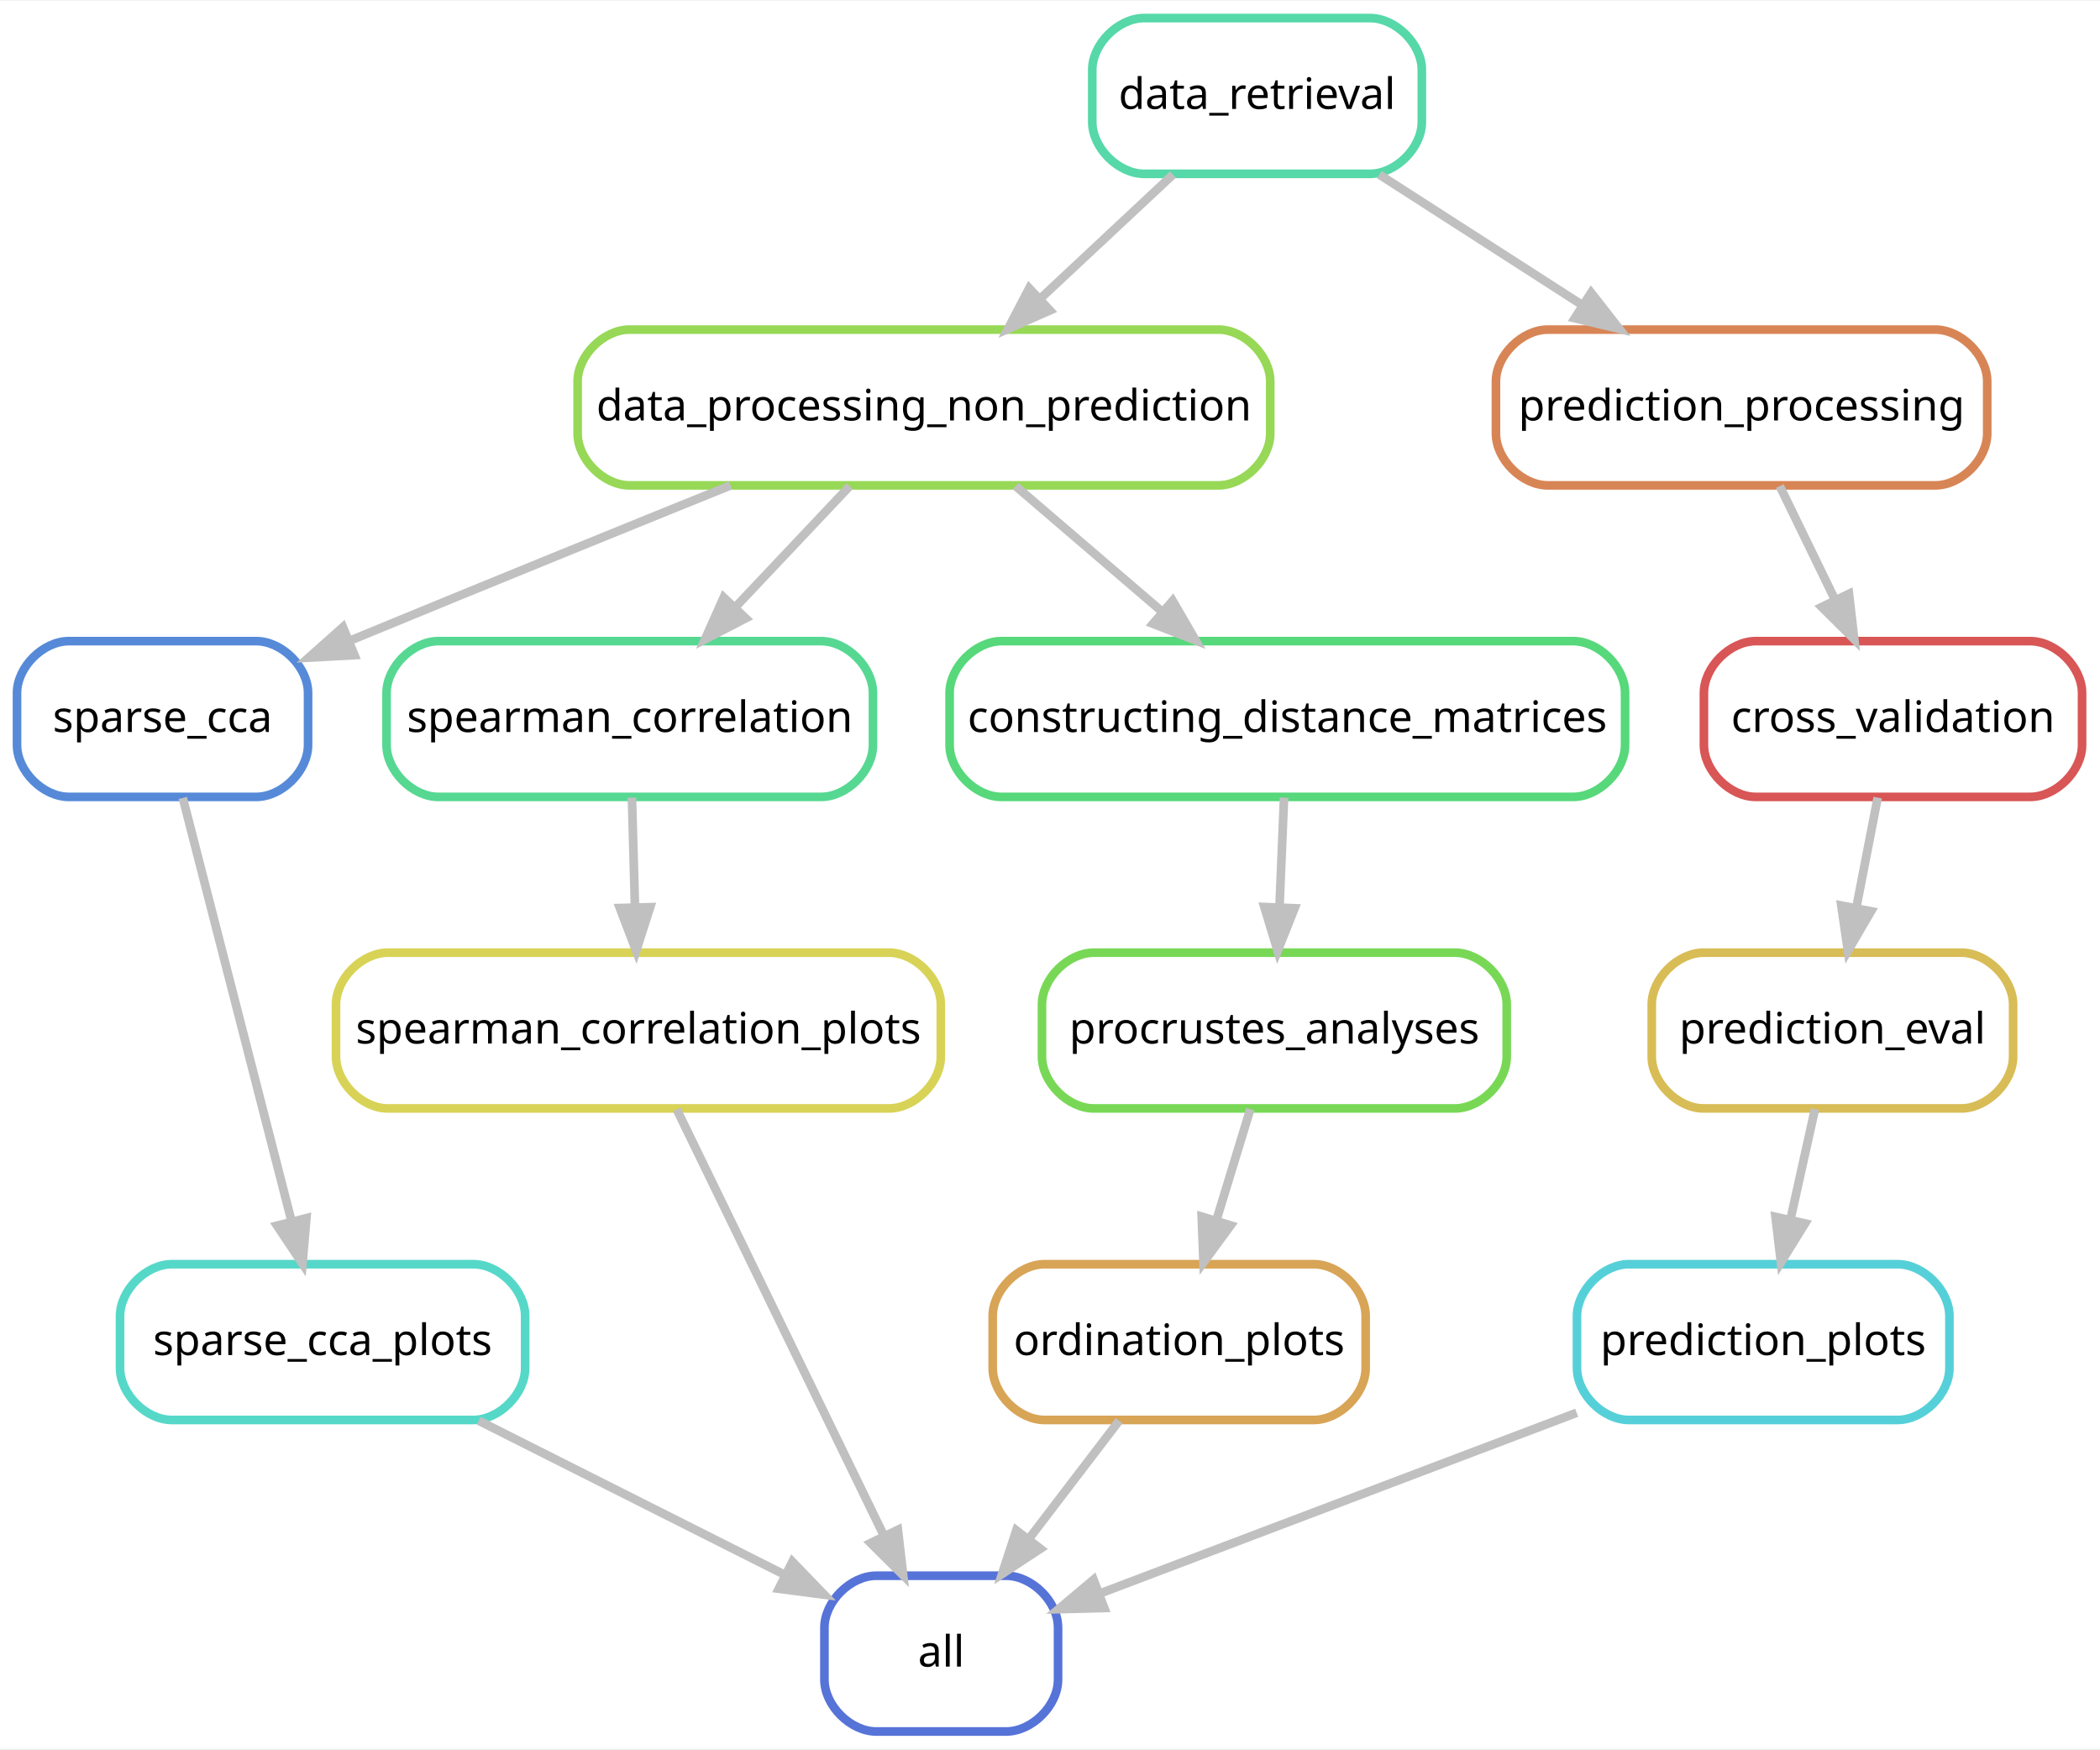
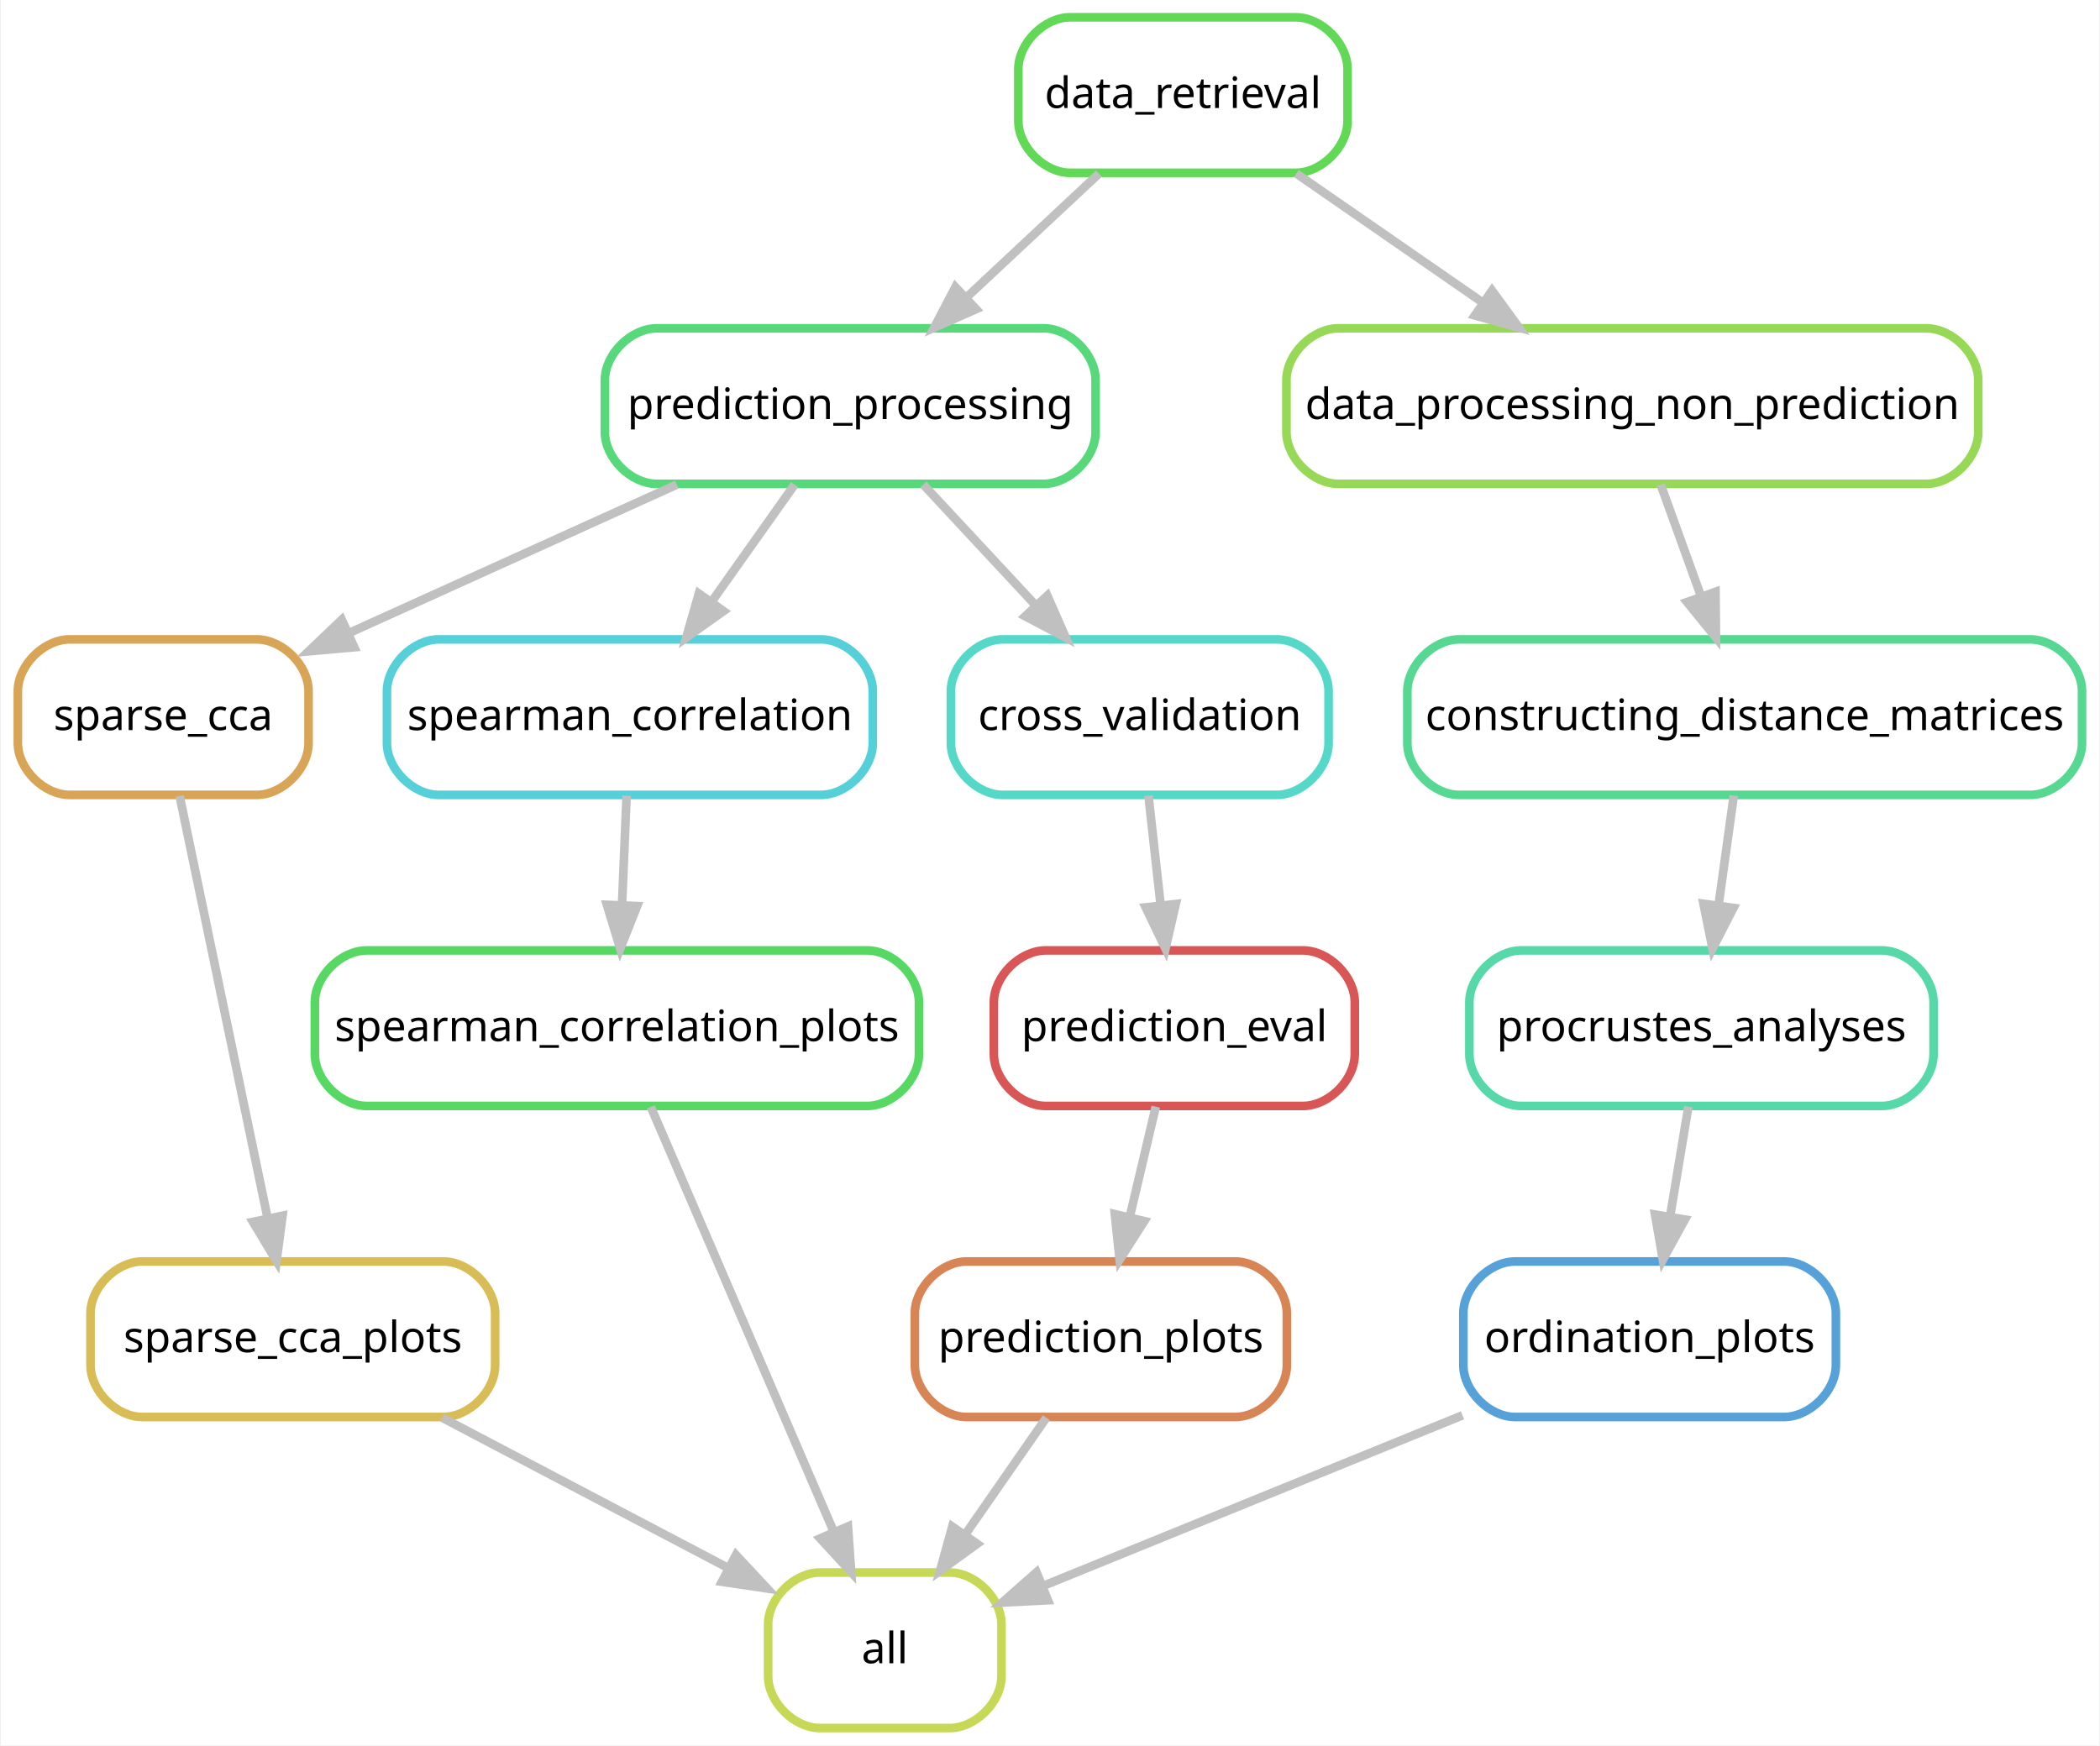
- <svg xmlns="http://www.w3.org/2000/svg" width="485pt" height="404pt" viewBox="0.00 0.00 485.42 404.00">
+ <svg xmlns="http://www.w3.org/2000/svg" width="486pt" height="404pt" viewBox="0.00 0.00 485.60 404.00">
  <g id="graph0" class="graph" transform="scale(1 1) rotate(0) translate(4 400)">
-     <polygon fill="#ffffff" stroke="transparent" points="-4,4 -4,-400 481.421,-400 481.421,4 -4,4" />
+     <polygon fill="#ffffff" stroke="transparent" points="-4,4 -4,-400 481.603,-400 481.603,4 -4,4" />
    <g id="node1" class="node">
-       <path fill="none" stroke="#5673d8" stroke-width="2" d="M228.569,-36C228.569,-36 198.569,-36 198.569,-36 192.569,-36 186.569,-30 186.569,-24 186.569,-24 186.569,-12 186.569,-12 186.569,-6 192.569,0 198.569,0 198.569,0 228.569,0 228.569,0 234.569,0 240.569,-6 240.569,-12 240.569,-12 240.569,-24 240.569,-24 240.569,-30 234.569,-36 228.569,-36" />
-       <text text-anchor="middle" x="213.569" y="-15" font-family="sans" font-size="10.00" fill="#000000">all</text>
+       <path fill="none" stroke="#c6d856" stroke-width="2" d="M215.569,-36C215.569,-36 185.569,-36 185.569,-36 179.569,-36 173.569,-30 173.569,-24 173.569,-24 173.569,-12 173.569,-12 173.569,-6 179.569,0 185.569,0 185.569,0 215.569,0 215.569,0 221.569,0 227.569,-6 227.569,-12 227.569,-12 227.569,-24 227.569,-24 227.569,-30 221.569,-36 215.569,-36" />
+       <text text-anchor="middle" x="200.569" y="-15" font-family="sans" font-size="10.00" fill="#000000">all</text>
    </g>
    <g id="node2" class="node">
-       <path fill="none" stroke="#d8a456" stroke-width="2" d="M299.675,-108C299.675,-108 237.463,-108 237.463,-108 231.463,-108 225.463,-102 225.463,-96 225.463,-96 225.463,-84 225.463,-84 225.463,-78 231.463,-72 237.463,-72 237.463,-72 299.675,-72 299.675,-72 305.675,-72 311.675,-78 311.675,-84 311.675,-84 311.675,-96 311.675,-96 311.675,-102 305.675,-108 299.675,-108" />
-       <text text-anchor="middle" x="268.569" y="-87" font-family="sans" font-size="10.00" fill="#000000">ordination_plots</text>
+       <path fill="none" stroke="#56a2d8" stroke-width="2" d="M408.675,-108C408.675,-108 346.462,-108 346.462,-108 340.462,-108 334.462,-102 334.462,-96 334.462,-96 334.462,-84 334.462,-84 334.462,-78 340.462,-72 346.462,-72 346.462,-72 408.675,-72 408.675,-72 414.675,-72 420.675,-78 420.675,-84 420.675,-84 420.675,-96 420.675,-96 420.675,-102 414.675,-108 408.675,-108" />
+       <text text-anchor="middle" x="377.569" y="-87" font-family="sans" font-size="10.00" fill="#000000">ordination_plots</text>
+     </g>
+     <g id="edge1" class="edge">
+       <path fill="none" stroke="#c0c0c0" stroke-width="2" d="M334.27,-72.387C304.516,-60.283 265.444,-44.39 237.229,-32.913" />
+       <polygon fill="#c0c0c0" stroke="#c0c0c0" stroke-width="2" points="238.317,-29.577 227.735,-29.051 235.679,-36.061 238.317,-29.577" />
+     </g>
+     <g id="node3" class="node">
+       <path fill="none" stroke="#d88556" stroke-width="2" d="M281.613,-108C281.613,-108 219.525,-108 219.525,-108 213.525,-108 207.525,-102 207.525,-96 207.525,-96 207.525,-84 207.525,-84 207.525,-78 213.525,-72 219.525,-72 219.525,-72 281.613,-72 281.613,-72 287.613,-72 293.613,-78 293.613,-84 293.613,-84 293.613,-96 293.613,-96 293.613,-102 287.613,-108 281.613,-108" />
+       <text text-anchor="middle" x="250.569" y="-87" font-family="sans" font-size="10.00" fill="#000000">prediction_plots</text>
+     </g>
+     <g id="edge4" class="edge">
+       <path fill="none" stroke="#c0c0c0" stroke-width="2" d="M237.952,-71.831C232.252,-63.623 225.403,-53.761 219.133,-44.732" />
+       <polygon fill="#c0c0c0" stroke="#c0c0c0" stroke-width="2" points="221.935,-42.631 213.356,-36.413 216.185,-46.623 221.935,-42.631" />
+     </g>
+     <g id="node4" class="node">
+       <path fill="none" stroke="#d8bc56" stroke-width="2" d="M98.391,-108C98.391,-108 28.746,-108 28.746,-108 22.746,-108 16.746,-102 16.746,-96 16.746,-96 16.746,-84 16.746,-84 16.746,-78 22.746,-72 28.746,-72 28.746,-72 98.391,-72 98.391,-72 104.391,-72 110.391,-78 110.391,-84 110.391,-84 110.391,-96 110.391,-96 110.391,-102 104.391,-108 98.391,-108" />
+       <text text-anchor="middle" x="63.569" y="-87" font-family="sans" font-size="10.00" fill="#000000">sparse_cca_plots</text>
    </g>
    <g id="edge3" class="edge">
-       <path fill="none" stroke="#c0c0c0" stroke-width="2" d="M254.69,-71.831C248.355,-63.539 240.731,-53.557 233.776,-44.453" />
-       <polygon fill="#c0c0c0" stroke="#c0c0c0" stroke-width="2" points="236.486,-42.235 227.635,-36.413 230.924,-46.485 236.486,-42.235" />
+       <path fill="none" stroke="#c0c0c0" stroke-width="2" d="M98.14,-71.831C118.349,-61.21 143.83,-47.819 164.321,-37.05" />
+       <polygon fill="#c0c0c0" stroke="#c0c0c0" stroke-width="2" points="166.125,-40.056 173.349,-32.306 162.868,-33.86 166.125,-40.056" />
    </g>
-     <g id="node3" class="node">
-       <path fill="none" stroke="#56d0d8" stroke-width="2" d="M434.613,-108C434.613,-108 372.525,-108 372.525,-108 366.525,-108 360.525,-102 360.525,-96 360.525,-96 360.525,-84 360.525,-84 360.525,-78 366.525,-72 372.525,-72 372.525,-72 434.613,-72 434.613,-72 440.613,-72 446.613,-78 446.613,-84 446.613,-84 446.613,-96 446.613,-96 446.613,-102 440.613,-108 434.613,-108" />
-       <text text-anchor="middle" x="403.569" y="-87" font-family="sans" font-size="10.00" fill="#000000">prediction_plots</text>
-     </g>
-     <g id="edge1" class="edge">
-       <path fill="none" stroke="#c0c0c0" stroke-width="2" d="M360.455,-73.662C327.259,-61.083 281.872,-43.883 250.371,-31.946" />
-       <polygon fill="#c0c0c0" stroke="#c0c0c0" stroke-width="2" points="251.256,-28.539 240.665,-28.268 248.776,-35.085 251.256,-28.539" />
-     </g>
-     <g id="node4" class="node">
-       <path fill="none" stroke="#56d8c9" stroke-width="2" d="M105.391,-108C105.391,-108 35.746,-108 35.746,-108 29.746,-108 23.746,-102 23.746,-96 23.746,-96 23.746,-84 23.746,-84 23.746,-78 29.746,-72 35.746,-72 35.746,-72 105.391,-72 105.391,-72 111.391,-72 117.391,-78 117.391,-84 117.391,-84 117.391,-96 117.391,-96 117.391,-102 111.391,-108 105.391,-108" />
-       <text text-anchor="middle" x="70.569" y="-87" font-family="sans" font-size="10.00" fill="#000000">sparse_cca_plots</text>
+     <g id="node5" class="node">
+       <path fill="none" stroke="#56d863" stroke-width="2" d="M196.473,-180C196.473,-180 80.665,-180 80.665,-180 74.665,-180 68.665,-174 68.665,-168 68.665,-168 68.665,-156 68.665,-156 68.665,-150 74.665,-144 80.665,-144 80.665,-144 196.473,-144 196.473,-144 202.473,-144 208.473,-150 208.473,-156 208.473,-156 208.473,-168 208.473,-168 208.473,-174 202.473,-180 196.473,-180" />
+       <text text-anchor="middle" x="138.569" y="-159" font-family="sans" font-size="10.00" fill="#000000">spearman_correlation_plots</text>
    </g>
    <g id="edge2" class="edge">
-       <path fill="none" stroke="#c0c0c0" stroke-width="2" d="M106.654,-71.831C128.276,-60.945 155.679,-47.147 177.329,-36.247" />
-       <polygon fill="#c0c0c0" stroke="#c0c0c0" stroke-width="2" points="179.167,-39.24 186.525,-31.617 176.019,-32.988 179.167,-39.24" />
-     </g>
-     <g id="node5" class="node">
-       <path fill="none" stroke="#d8d356" stroke-width="2" d="M201.473,-180C201.473,-180 85.665,-180 85.665,-180 79.665,-180 73.665,-174 73.665,-168 73.665,-168 73.665,-156 73.665,-156 73.665,-150 79.665,-144 85.665,-144 85.665,-144 201.473,-144 201.473,-144 207.473,-144 213.473,-150 213.473,-156 213.473,-156 213.473,-168 213.473,-168 213.473,-174 207.473,-180 201.473,-180" />
-       <text text-anchor="middle" x="143.569" y="-159" font-family="sans" font-size="10.00" fill="#000000">spearman_correlation_plots</text>
-     </g>
-     <g id="edge4" class="edge">
-       <path fill="none" stroke="#c0c0c0" stroke-width="2" d="M152.434,-143.762C164.532,-118.876 186.307,-74.082 200.339,-45.217" />
-       <polygon fill="#c0c0c0" stroke="#c0c0c0" stroke-width="2" points="203.551,-46.614 204.775,-36.09 197.256,-43.553 203.551,-46.614" />
+       <path fill="none" stroke="#c0c0c0" stroke-width="2" d="M146.421,-143.762C157.089,-118.985 176.255,-74.471 188.688,-45.594" />
+       <polygon fill="#c0c0c0" stroke="#c0c0c0" stroke-width="2" points="192.04,-46.659 192.78,-36.09 185.611,-43.89 192.04,-46.659" />
    </g>
    <g id="node6" class="node">
-       <path fill="none" stroke="#78d856" stroke-width="2" d="M332.283,-180C332.283,-180 248.855,-180 248.855,-180 242.855,-180 236.855,-174 236.855,-168 236.855,-168 236.855,-156 236.855,-156 236.855,-150 242.855,-144 248.855,-144 248.855,-144 332.283,-144 332.283,-144 338.283,-144 344.283,-150 344.283,-156 344.283,-156 344.283,-168 344.283,-168 344.283,-174 338.283,-180 332.283,-180" />
-       <text text-anchor="middle" x="290.569" y="-159" font-family="sans" font-size="10.00" fill="#000000">procrustes_analyses</text>
+       <path fill="none" stroke="#56d8a9" stroke-width="2" d="M431.283,-180C431.283,-180 347.855,-180 347.855,-180 341.855,-180 335.855,-174 335.855,-168 335.855,-168 335.855,-156 335.855,-156 335.855,-150 341.855,-144 347.855,-144 347.855,-144 431.283,-144 431.283,-144 437.283,-144 443.283,-150 443.283,-156 443.283,-156 443.283,-168 443.283,-168 443.283,-174 437.283,-180 431.283,-180" />
+       <text text-anchor="middle" x="389.569" y="-159" font-family="sans" font-size="10.00" fill="#000000">procrustes_analyses</text>
    </g>
    <g id="edge5" class="edge">
-       <path fill="none" stroke="#c0c0c0" stroke-width="2" d="M285.017,-143.831C282.639,-136.046 279.805,-126.773 277.166,-118.135" />
-       <polygon fill="#c0c0c0" stroke="#c0c0c0" stroke-width="2" points="280.465,-116.954 274.195,-108.413 273.77,-119 280.465,-116.954" />
+       <path fill="none" stroke="#c0c0c0" stroke-width="2" d="M386.541,-143.831C385.257,-136.131 383.731,-126.974 382.305,-118.417" />
+       <polygon fill="#c0c0c0" stroke="#c0c0c0" stroke-width="2" points="385.734,-117.702 380.638,-108.413 378.829,-118.853 385.734,-117.702" />
    </g>
    <g id="node7" class="node">
-       <path fill="none" stroke="#d8bc56" stroke-width="2" d="M449.335,-180C449.335,-180 389.803,-180 389.803,-180 383.803,-180 377.803,-174 377.803,-168 377.803,-168 377.803,-156 377.803,-156 377.803,-150 383.803,-144 389.803,-144 389.803,-144 449.335,-144 449.335,-144 455.335,-144 461.335,-150 461.335,-156 461.335,-156 461.335,-168 461.335,-168 461.335,-174 455.335,-180 449.335,-180" />
-       <text text-anchor="middle" x="419.569" y="-159" font-family="sans" font-size="10.00" fill="#000000">prediction_eval</text>
+       <path fill="none" stroke="#d85656" stroke-width="2" d="M297.335,-180C297.335,-180 237.803,-180 237.803,-180 231.803,-180 225.803,-174 225.803,-168 225.803,-168 225.803,-156 225.803,-156 225.803,-150 231.803,-144 237.803,-144 237.803,-144 297.335,-144 297.335,-144 303.335,-144 309.335,-150 309.335,-156 309.335,-156 309.335,-168 309.335,-168 309.335,-174 303.335,-180 297.335,-180" />
+       <text text-anchor="middle" x="267.569" y="-159" font-family="sans" font-size="10.00" fill="#000000">prediction_eval</text>
    </g>
    <g id="edge6" class="edge">
-       <path fill="none" stroke="#c0c0c0" stroke-width="2" d="M415.531,-143.831C413.82,-136.131 411.785,-126.974 409.884,-118.417" />
-       <polygon fill="#c0c0c0" stroke="#c0c0c0" stroke-width="2" points="413.247,-117.416 407.661,-108.413 406.413,-118.934 413.247,-117.416" />
+       <path fill="none" stroke="#c0c0c0" stroke-width="2" d="M263.279,-143.831C261.461,-136.131 259.299,-126.974 257.278,-118.417" />
+       <polygon fill="#c0c0c0" stroke="#c0c0c0" stroke-width="2" points="260.621,-117.341 254.916,-108.413 253.808,-118.95 260.621,-117.341" />
    </g>
    <g id="node8" class="node">
-       <path fill="none" stroke="#568ad8" stroke-width="2" d="M55.207,-252C55.207,-252 11.931,-252 11.931,-252 5.931,-252 -.069,-246 -.069,-240 -.069,-240 -.069,-228 -.069,-228 -.069,-222 5.931,-216 11.931,-216 11.931,-216 55.207,-216 55.207,-216 61.207,-216 67.207,-222 67.207,-228 67.207,-228 67.207,-240 67.207,-240 67.207,-246 61.207,-252 55.207,-252" />
+       <path fill="none" stroke="#d8a456" stroke-width="2" d="M55.207,-252C55.207,-252 11.931,-252 11.931,-252 5.931,-252 -.069,-246 -.069,-240 -.069,-240 -.069,-228 -.069,-228 -.069,-222 5.931,-216 11.931,-216 11.931,-216 55.207,-216 55.207,-216 61.207,-216 67.207,-222 67.207,-228 67.207,-228 67.207,-240 67.207,-240 67.207,-246 61.207,-252 55.207,-252" />
      <text text-anchor="middle" x="33.569" y="-231" font-family="sans" font-size="10.00" fill="#000000">sparse_cca</text>
    </g>
    <g id="edge7" class="edge">
-       <path fill="none" stroke="#c0c0c0" stroke-width="2" d="M38.255,-215.762C44.594,-191.093 55.959,-146.86 63.381,-117.973" />
-       <polygon fill="#c0c0c0" stroke="#c0c0c0" stroke-width="2" points="66.822,-118.646 65.921,-108.09 60.042,-116.904 66.822,-118.646" />
+       <path fill="none" stroke="#c0c0c0" stroke-width="2" d="M37.368,-215.762C42.508,-191.093 51.723,-146.86 57.741,-117.973" />
+       <polygon fill="#c0c0c0" stroke="#c0c0c0" stroke-width="2" points="61.187,-118.593 59.8,-108.09 54.334,-117.166 61.187,-118.593" />
    </g>
    <g id="node9" class="node">
-       <path fill="none" stroke="#56d892" stroke-width="2" d="M185.788,-252C185.788,-252 97.35,-252 97.35,-252 91.35,-252 85.35,-246 85.35,-240 85.35,-240 85.35,-228 85.35,-228 85.35,-222 91.35,-216 97.35,-216 97.35,-216 185.788,-216 185.788,-216 191.788,-216 197.788,-222 197.788,-228 197.788,-228 197.788,-240 197.788,-240 197.788,-246 191.788,-252 185.788,-252" />
+       <path fill="none" stroke="#56d0d8" stroke-width="2" d="M185.788,-252C185.788,-252 97.35,-252 97.35,-252 91.35,-252 85.35,-246 85.35,-240 85.35,-240 85.35,-228 85.35,-228 85.35,-222 91.35,-216 97.35,-216 97.35,-216 185.788,-216 185.788,-216 191.788,-216 197.788,-222 197.788,-228 197.788,-228 197.788,-240 197.788,-240 197.788,-246 191.788,-252 185.788,-252" />
      <text text-anchor="middle" x="141.569" y="-231" font-family="sans" font-size="10.00" fill="#000000">spearman_correlation</text>
    </g>
    <g id="edge8" class="edge">
-       <path fill="none" stroke="#c0c0c0" stroke-width="2" d="M142.073,-215.831C142.287,-208.131 142.542,-198.974 142.78,-190.417" />
-       <polygon fill="#c0c0c0" stroke="#c0c0c0" stroke-width="2" points="146.278,-190.507 143.057,-180.413 139.281,-190.312 146.278,-190.507" />
+       <path fill="none" stroke="#c0c0c0" stroke-width="2" d="M140.812,-215.831C140.491,-208.131 140.109,-198.974 139.753,-190.417" />
+       <polygon fill="#c0c0c0" stroke="#c0c0c0" stroke-width="2" points="143.249,-190.259 139.336,-180.413 136.256,-190.55 143.249,-190.259" />
    </g>
    <g id="node10" class="node">
-       <path fill="none" stroke="#56d87b" stroke-width="2" d="M359.637,-252C359.637,-252 227.5,-252 227.5,-252 221.5,-252 215.5,-246 215.5,-240 215.5,-240 215.5,-228 215.5,-228 215.5,-222 221.5,-216 227.5,-216 227.5,-216 359.637,-216 359.637,-216 365.637,-216 371.637,-222 371.637,-228 371.637,-228 371.637,-240 371.637,-240 371.637,-246 365.637,-252 359.637,-252" />
-       <text text-anchor="middle" x="293.569" y="-231" font-family="sans" font-size="10.00" fill="#000000">constructing_distance_matrices</text>
+       <path fill="none" stroke="#56d892" stroke-width="2" d="M465.637,-252C465.637,-252 333.5,-252 333.5,-252 327.5,-252 321.5,-246 321.5,-240 321.5,-240 321.5,-228 321.5,-228 321.5,-222 327.5,-216 333.5,-216 333.5,-216 465.637,-216 465.637,-216 471.637,-216 477.637,-222 477.637,-228 477.637,-228 477.637,-240 477.637,-240 477.637,-246 471.637,-252 465.637,-252" />
+       <text text-anchor="middle" x="399.569" y="-231" font-family="sans" font-size="10.00" fill="#000000">constructing_distance_matrices</text>
    </g>
    <g id="edge9" class="edge">
-       <path fill="none" stroke="#c0c0c0" stroke-width="2" d="M292.812,-215.831C292.491,-208.131 292.109,-198.974 291.753,-190.417" />
-       <polygon fill="#c0c0c0" stroke="#c0c0c0" stroke-width="2" points="295.249,-190.259 291.336,-180.413 288.255,-190.55 295.249,-190.259" />
+       <path fill="none" stroke="#c0c0c0" stroke-width="2" d="M397.045,-215.831C395.976,-208.131 394.704,-198.974 393.516,-190.417" />
+       <polygon fill="#c0c0c0" stroke="#c0c0c0" stroke-width="2" points="396.969,-189.837 392.126,-180.413 390.035,-190.8 396.969,-189.837" />
    </g>
    <g id="node11" class="node">
-       <path fill="none" stroke="#d85656" stroke-width="2" d="M465.273,-252C465.273,-252 401.864,-252 401.864,-252 395.864,-252 389.864,-246 389.864,-240 389.864,-240 389.864,-228 389.864,-228 389.864,-222 395.864,-216 401.864,-216 401.864,-216 465.273,-216 465.273,-216 471.273,-216 477.273,-222 477.273,-228 477.273,-228 477.273,-240 477.273,-240 477.273,-246 471.273,-252 465.273,-252" />
-       <text text-anchor="middle" x="433.569" y="-231" font-family="sans" font-size="10.00" fill="#000000">cross_validation</text>
+       <path fill="none" stroke="#56d8c9" stroke-width="2" d="M291.273,-252C291.273,-252 227.864,-252 227.864,-252 221.864,-252 215.864,-246 215.864,-240 215.864,-240 215.864,-228 215.864,-228 215.864,-222 221.864,-216 227.864,-216 227.864,-216 291.273,-216 291.273,-216 297.273,-216 303.273,-222 303.273,-228 303.273,-228 303.273,-240 303.273,-240 303.273,-246 297.273,-252 291.273,-252" />
+       <text text-anchor="middle" x="259.569" y="-231" font-family="sans" font-size="10.00" fill="#000000">cross_validation</text>
    </g>
    <g id="edge10" class="edge">
-       <path fill="none" stroke="#c0c0c0" stroke-width="2" d="M430.036,-215.831C428.539,-208.131 426.758,-198.974 425.094,-190.417" />
-       <polygon fill="#c0c0c0" stroke="#c0c0c0" stroke-width="2" points="428.494,-189.561 423.149,-180.413 421.622,-190.898 428.494,-189.561" />
+       <path fill="none" stroke="#c0c0c0" stroke-width="2" d="M261.588,-215.831C262.443,-208.131 263.461,-198.974 264.411,-190.417" />
+       <polygon fill="#c0c0c0" stroke="#c0c0c0" stroke-width="2" points="267.897,-190.739 265.523,-180.413 260.94,-189.966 267.897,-190.739" />
    </g>
    <g id="node12" class="node">
-       <path fill="none" stroke="#97d856" stroke-width="2" d="M277.62,-324C277.62,-324 141.517,-324 141.517,-324 135.517,-324 129.517,-318 129.517,-312 129.517,-312 129.517,-300 129.517,-300 129.517,-294 135.517,-288 141.517,-288 141.517,-288 277.62,-288 277.62,-288 283.62,-288 289.62,-294 289.62,-300 289.62,-300 289.62,-312 289.62,-312 289.62,-318 283.62,-324 277.62,-324" />
-       <text text-anchor="middle" x="209.569" y="-303" font-family="sans" font-size="10.00" fill="#000000">data_processing_non_prediction</text>
+       <path fill="none" stroke="#56d87b" stroke-width="2" d="M237.35,-324C237.35,-324 147.788,-324 147.788,-324 141.788,-324 135.788,-318 135.788,-312 135.788,-312 135.788,-300 135.788,-300 135.788,-294 141.788,-288 147.788,-288 147.788,-288 237.35,-288 237.35,-288 243.35,-288 249.35,-294 249.35,-300 249.35,-300 249.35,-312 249.35,-312 249.35,-318 243.35,-324 237.35,-324" />
+       <text text-anchor="middle" x="192.569" y="-303" font-family="sans" font-size="10.00" fill="#000000">prediction_processing</text>
    </g>
    <g id="edge11" class="edge">
-       <path fill="none" stroke="#c0c0c0" stroke-width="2" d="M164.883,-287.996C141.169,-278.41 111.327,-266.296 76.74,-252.053" />
-       <polygon fill="#c0c0c0" stroke="#c0c0c0" stroke-width="2" points="77.935,-248.76 67.356,-248.184 75.267,-255.231 77.935,-248.76" />
+       <path fill="none" stroke="#c0c0c0" stroke-width="2" d="M152.446,-287.831C129.321,-277.36 100.249,-264.195 76.644,-253.506" />
+       <polygon fill="#c0c0c0" stroke="#c0c0c0" stroke-width="2" points="77.781,-250.179 67.228,-249.242 74.894,-256.555 77.781,-250.179" />
    </g>
    <g id="edge12" class="edge">
-       <path fill="none" stroke="#c0c0c0" stroke-width="2" d="M192.41,-287.831C184.418,-279.369 174.765,-269.149 166.027,-259.897" />
-       <polygon fill="#c0c0c0" stroke="#c0c0c0" stroke-width="2" points="168.37,-257.28 158.959,-252.413 163.281,-262.087 168.37,-257.28" />
+       <path fill="none" stroke="#c0c0c0" stroke-width="2" d="M179.699,-287.831C173.885,-279.623 166.899,-269.761 160.504,-260.732" />
+       <polygon fill="#c0c0c0" stroke="#c0c0c0" stroke-width="2" points="163.248,-258.55 154.612,-252.413 157.536,-262.597 163.248,-258.55" />
+     </g>
+     <g id="edge14" class="edge">
+       <path fill="none" stroke="#c0c0c0" stroke-width="2" d="M209.476,-287.831C217.35,-279.369 226.861,-269.149 235.47,-259.897" />
+       <polygon fill="#c0c0c0" stroke="#c0c0c0" stroke-width="2" points="238.184,-262.118 242.434,-252.413 233.06,-257.35 238.184,-262.118" />
+     </g>
+     <g id="node13" class="node">
+       <path fill="none" stroke="#97d856" stroke-width="2" d="M441.62,-324C441.62,-324 305.517,-324 305.517,-324 299.517,-324 293.517,-318 293.517,-312 293.517,-312 293.517,-300 293.517,-300 293.517,-294 299.517,-288 305.517,-288 305.517,-288 441.62,-288 441.62,-288 447.62,-288 453.62,-294 453.62,-300 453.62,-300 453.62,-312 453.62,-312 453.62,-318 447.62,-324 441.62,-324" />
+       <text text-anchor="middle" x="373.569" y="-303" font-family="sans" font-size="10.00" fill="#000000">data_processing_non_prediction</text>
    </g>
    <g id="edge13" class="edge">
-       <path fill="none" stroke="#c0c0c0" stroke-width="2" d="M230.766,-287.831C241.012,-279.048 253.469,-268.371 264.579,-258.849" />
-       <polygon fill="#c0c0c0" stroke="#c0c0c0" stroke-width="2" points="267.064,-261.328 272.379,-252.163 262.509,-256.013 267.064,-261.328" />
-     </g>
-     <g id="node13" class="node">
-       <path fill="none" stroke="#d88556" stroke-width="2" d="M443.349,-324C443.349,-324 353.788,-324 353.788,-324 347.788,-324 341.788,-318 341.788,-312 341.788,-312 341.788,-300 341.788,-300 341.788,-294 347.788,-288 353.788,-288 353.788,-288 443.349,-288 443.349,-288 449.349,-288 455.349,-294 455.349,-300 455.349,-300 455.349,-312 455.349,-312 455.349,-318 449.349,-324 443.349,-324" />
-       <text text-anchor="middle" x="398.569" y="-303" font-family="sans" font-size="10.00" fill="#000000">prediction_processing</text>
-     </g>
-     <g id="edge14" class="edge">
-       <path fill="none" stroke="#c0c0c0" stroke-width="2" d="M407.401,-287.831C411.267,-279.877 415.889,-270.369 420.166,-261.572" />
-       <polygon fill="#c0c0c0" stroke="#c0c0c0" stroke-width="2" points="423.394,-262.937 424.618,-252.413 417.098,-259.877 423.394,-262.937" />
+       <path fill="none" stroke="#c0c0c0" stroke-width="2" d="M380.13,-287.831C382.972,-279.962 386.363,-270.571 389.511,-261.853" />
+       <polygon fill="#c0c0c0" stroke="#c0c0c0" stroke-width="2" points="392.815,-263.008 392.92,-252.413 386.231,-260.63 392.815,-263.008" />
    </g>
    <g id="node14" class="node">
-       <path fill="none" stroke="#56d8a9" stroke-width="2" d="M312.661,-396C312.661,-396 260.477,-396 260.477,-396 254.477,-396 248.477,-390 248.477,-384 248.477,-384 248.477,-372 248.477,-372 248.477,-366 254.477,-360 260.477,-360 260.477,-360 312.661,-360 312.661,-360 318.661,-360 324.661,-366 324.661,-372 324.661,-372 324.661,-384 324.661,-384 324.661,-390 318.661,-396 312.661,-396" />
-       <text text-anchor="middle" x="286.569" y="-375" font-family="sans" font-size="10.00" fill="#000000">data_retrieval</text>
+       <path fill="none" stroke="#61d856" stroke-width="2" d="M295.661,-396C295.661,-396 243.477,-396 243.477,-396 237.477,-396 231.477,-390 231.477,-384 231.477,-384 231.477,-372 231.477,-372 231.477,-366 237.477,-360 243.477,-360 243.477,-360 295.661,-360 295.661,-360 301.661,-360 307.661,-366 307.661,-372 307.661,-372 307.661,-384 307.661,-384 307.661,-390 301.661,-396 295.661,-396" />
+       <text text-anchor="middle" x="269.569" y="-375" font-family="sans" font-size="10.00" fill="#000000">data_retrieval</text>
    </g>
    <g id="edge15" class="edge">
-       <path fill="none" stroke="#c0c0c0" stroke-width="2" d="M267.139,-359.831C257.837,-351.134 246.548,-340.578 236.44,-331.127" />
-       <polygon fill="#c0c0c0" stroke="#c0c0c0" stroke-width="2" points="238.688,-328.436 228.993,-324.163 233.907,-333.549 238.688,-328.436" />
+       <path fill="none" stroke="#c0c0c0" stroke-width="2" d="M250.138,-359.831C240.837,-351.134 229.548,-340.578 219.44,-331.127" />
+       <polygon fill="#c0c0c0" stroke="#c0c0c0" stroke-width="2" points="221.688,-328.436 211.993,-324.163 216.907,-333.549 221.688,-328.436" />
    </g>
    <g id="edge16" class="edge">
-       <path fill="none" stroke="#c0c0c0" stroke-width="2" d="M314.831,-359.831C329.024,-350.707 346.397,-339.539 361.632,-329.745" />
-       <polygon fill="#c0c0c0" stroke="#c0c0c0" stroke-width="2" points="363.796,-332.515 370.316,-324.163 360.011,-326.626 363.796,-332.515" />
+       <path fill="none" stroke="#c0c0c0" stroke-width="2" d="M295.812,-359.831C308.868,-350.793 324.822,-339.748 338.874,-330.02" />
+       <polygon fill="#c0c0c0" stroke="#c0c0c0" stroke-width="2" points="341.104,-332.733 347.334,-324.163 337.12,-326.977 341.104,-332.733" />
    </g>
  </g>
</svg>
